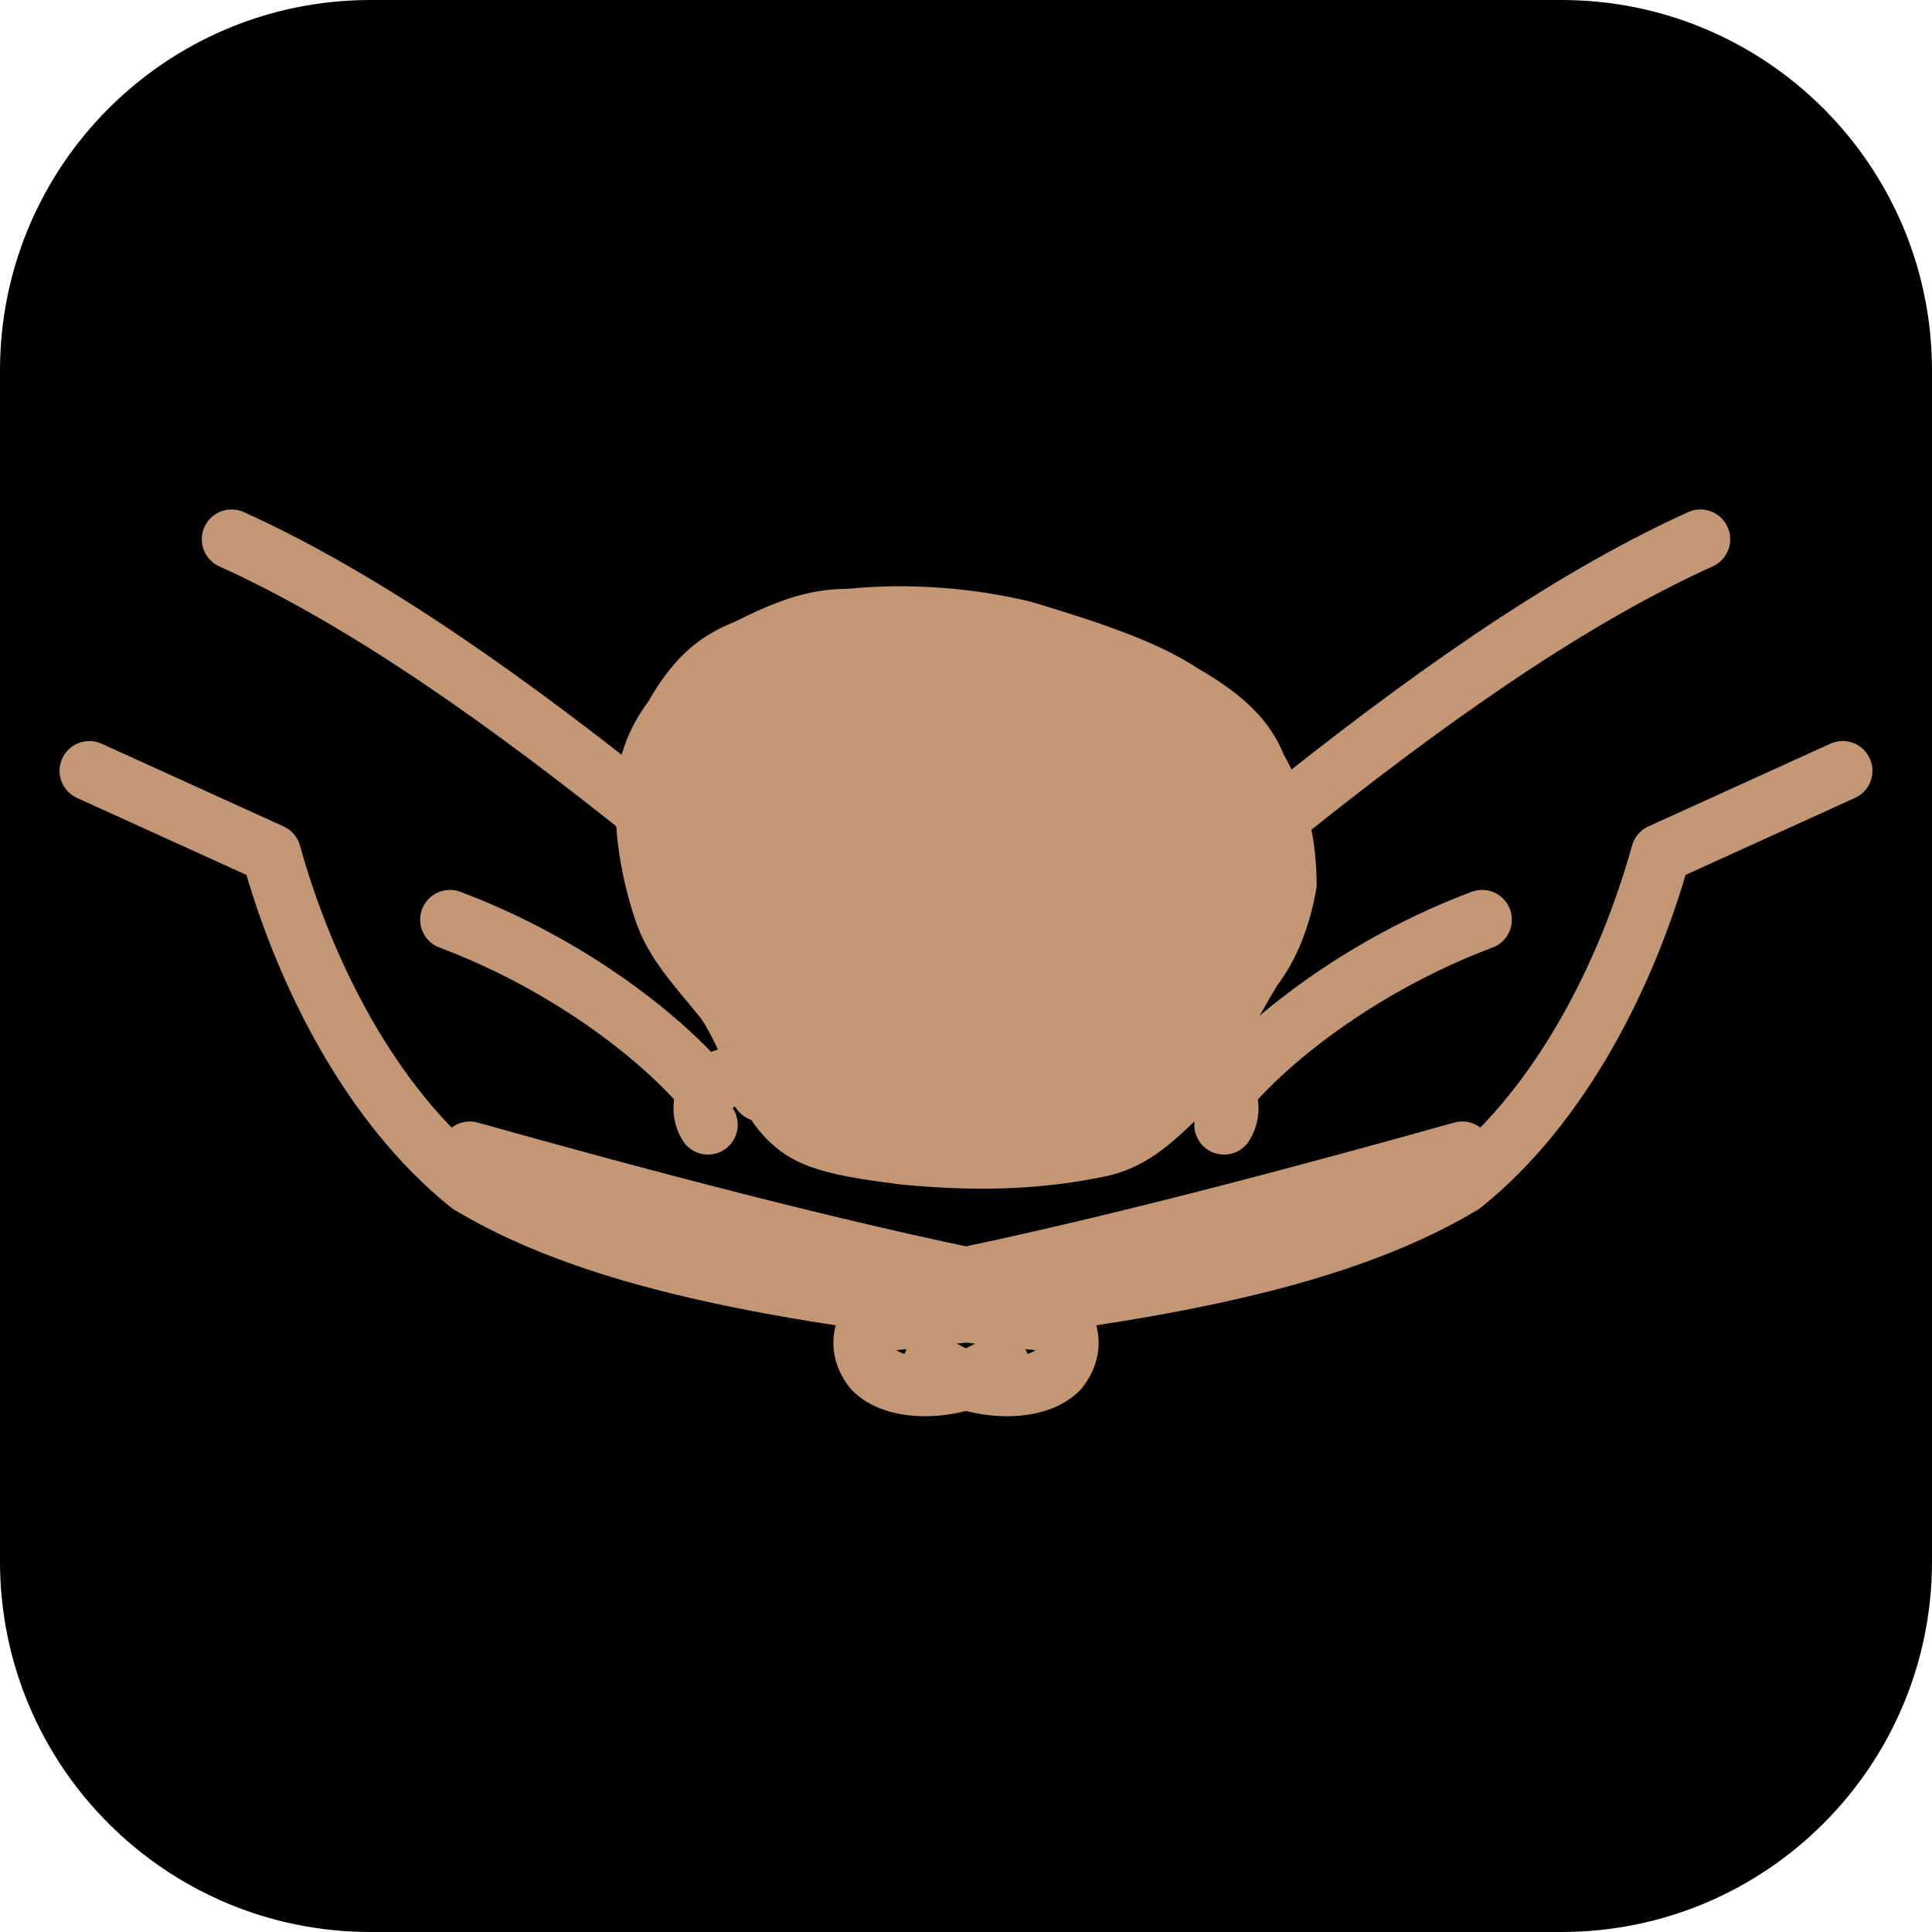
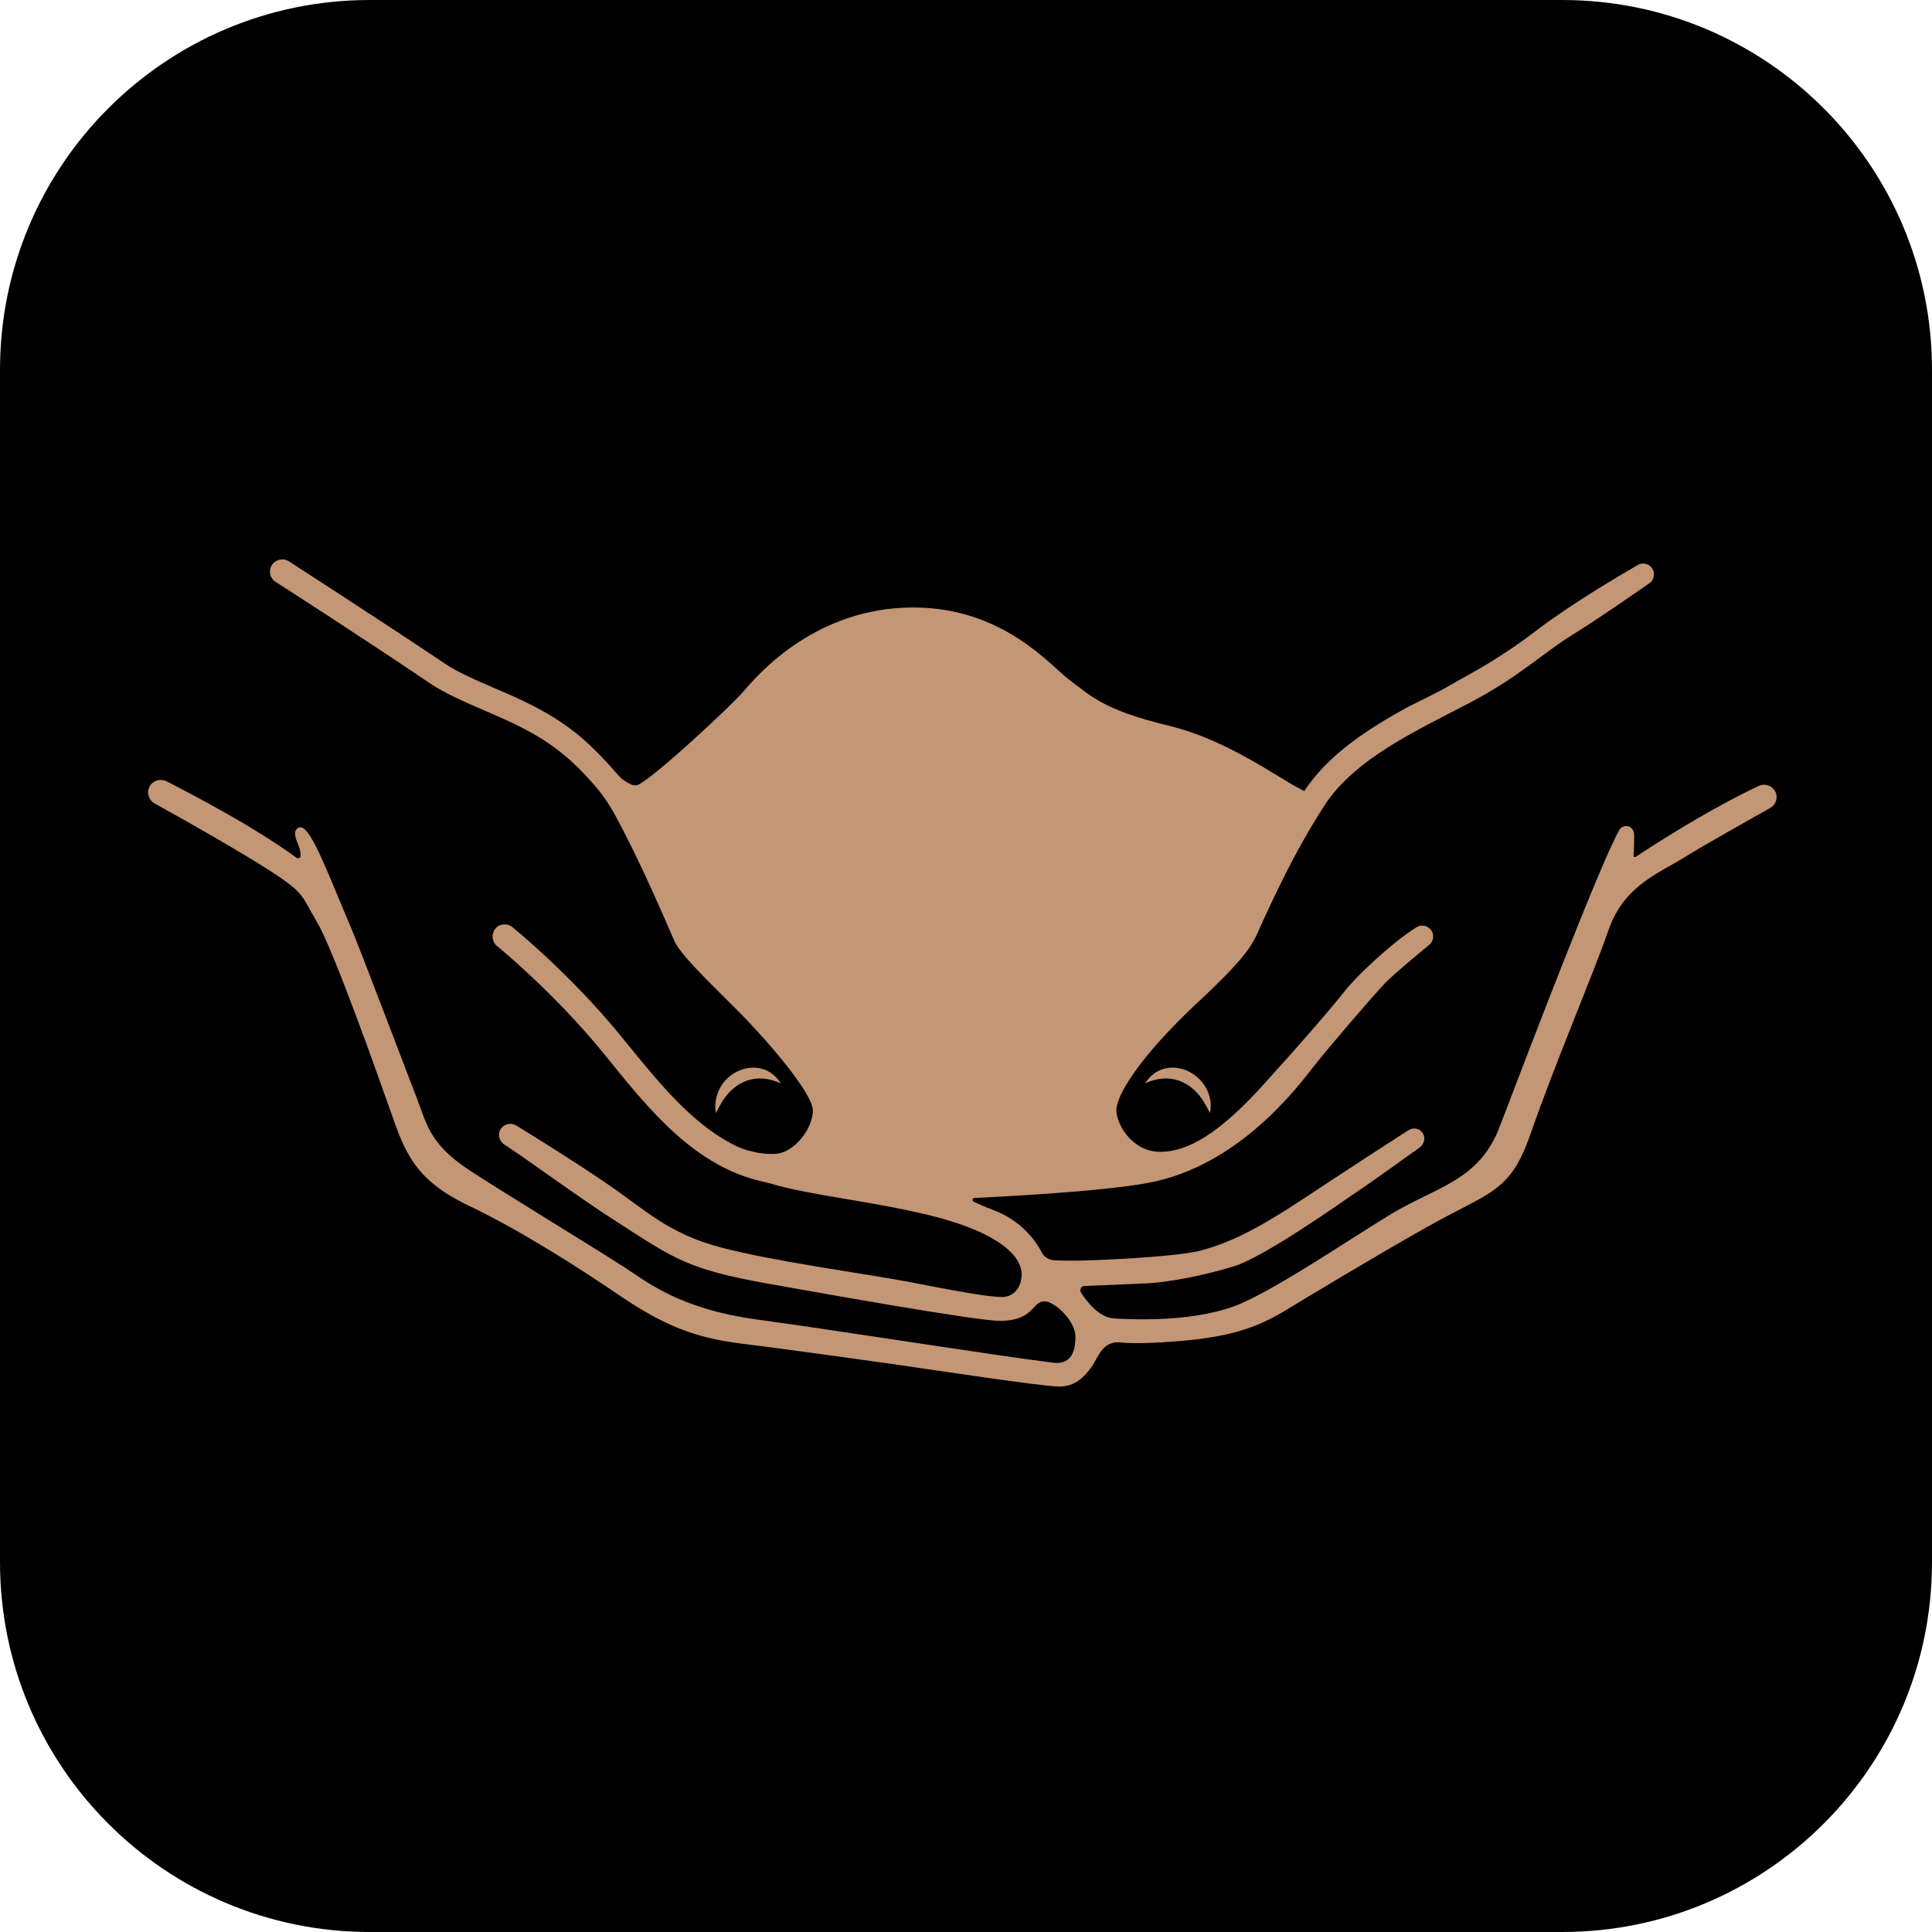
- <svg xmlns="http://www.w3.org/2000/svg" viewBox="54 11 292 292">
-   <rect x="54" y="11" width="292" height="292" rx="56" fill="#000" />
-   <g fill="none" stroke="#C39675" stroke-width="9" stroke-linecap="round" stroke-linejoin="round">
-     <path d="M89 92.5C110 102 132 118 152 134M67.5 127.5L95 140C100 158 110 178 125 190C145 202 175 207 215 211M122 150C138 156 152 166 160 175M161 181A4.5 4.5 0 1 1 169 176M125 185C150 192 180 200 205 205C214 207 218 213 214 218C210 222 200 221 195 217" />
-     <path transform="translate(400 0) scale(-1 1)" d="M89 92.5C110 102 132 118 152 134M67.5 127.5L95 140C100 158 110 178 125 190C145 202 175 207 215 211M122 150C138 156 152 166 160 175M161 181A4.5 4.5 0 1 1 169 176M125 185C150 192 180 200 205 205C214 207 218 213 214 218C210 222 200 221 195 217" />
+ <svg xmlns="http://www.w3.org/2000/svg" viewBox="0 0 1024 1024">
+   <rect width="1024" height="1024" rx="196" fill="#000" />
+   <g fill="#C39675" transform="translate(512 512) scale(1.62) translate(-512 -418)">
+     <path d="M776.2 360.1C775 358.7 772.9 358.3 771.3 359.1C753.8 367.4 735.6 379.3 731.1 382.3C730.8 382.5 730.3 382.2 730.4 381.8C730.6 379.9 730.6 377 730.6 375C730.6 373.8 729.8 372.6 728.7 372.3C727.5 372 726.3 372.5 725.7 373.6C719.4 384.7 696.6 444.4 686.6 470.6C679.9 488.3 665.9 490.2 651 499.2C636.1 508.3 616.4 521.8 602.7 528.1C588.3 534.7 566.7 533.7 560.4 533.3C555.5 533 551.5 527.8 549.6 524.8C549.1 523.9 549.7 522.7 550.8 522.7C555.3 522.5 565.5 522.1 571.7 521.8C578.5 521.4 589.8 519.3 599.5 516.3C609.5 513.3 634.7 495.4 638.7 492.7C642.4 490.3 654.7 481.5 660.4 477.4C661.9 476.3 662.4 474.3 661.5 472.8C660.5 471.1 658.4 470.7 656.8 471.7C651.2 475.3 637.4 484.2 624 493.1C606.7 504.6 598.4 508.4 589.2 511C580.8 513.3 552.8 514.4 548.1 514.4C545.6 514.4 542.9 514.4 540.9 514.3C539.2 514.2 537.6 513.3 536.8 511.7C534.9 508.1 530.3 501.4 521.1 497.9C517.7 496.6 515.7 495.7 514.5 495.1C513.9 494.8 514.1 493.9 514.8 493.9C522.8 493.5 555.5 491.9 571.4 489C601.2 483.6 620.6 457.4 625.5 451.2C629.5 446 644.8 428.1 649.2 423.5C652.3 420.4 659.3 414.6 663.4 411.2C664.9 410.1 665.3 408 664.3 406.4C663.2 404.8 661.1 404.3 659.4 405.3C651 410.6 639.5 421.6 636 426.1C632.1 431.1 622.4 442.4 608.7 457.5C594.9 472.6 584.7 478.8 575.6 478.8C566.5 478.8 561.2 470 561.2 465.1C561.2 460.2 569 447.6 587.3 430.4C605.7 413.3 605.8 410.6 609 403.6C612.3 396.5 619.2 381.1 629.2 365.6C639.1 350.2 659.4 341 676.2 332.2C693.1 323.4 700.4 315.8 710.8 309.4C718.4 304.7 729.9 296.7 735.4 292.9C737 291.9 737.6 289.8 736.6 288.1C735.7 286.4 733.4 285.8 731.8 286.8C725.6 290.4 710.4 299.3 699.2 307.8C685.7 318.1 677.7 321.9 670.1 326.3C667.1 328.1 662.6 330.2 657.3 332.9C657.3 332.9 657.3 332.9 657.2 332.9C643.9 340.2 630.4 348.7 622.4 361.2C612.5 376.5 605.5 391.8 602.1 399.2L601.6 400.2C601.3 400.9 601 401.5 600.8 402.1C598.6 407.1 597.2 410.1 581.8 424.5C573.1 432.6 553.1 452.7 553.1 465.1C553.1 470.7 556.3 477.7 562.1 482.2C545.2 484.3 520 485.6 514.4 485.8C510.4 486 507.1 488.8 506.2 492.7C506.2 492.7 506.2 492.8 506.2 492.8C504.7 492.4 503 491.9 501.3 491.5C491.9 489.2 482.2 487.6 473.7 486.2C468.9 485.4 464.3 484.6 460.1 483.7C466 479.3 470 471.9 470 465.3C470 461.8 468.7 456.9 459.3 445.1C454.5 439 448 431.8 441.9 425.7C440.9 424.7 439.9 423.7 438.8 422.7C433.3 417.2 425 408.9 423.8 406.3C423.6 405.8 423.2 404.8 422.6 403.4C419.4 396 411.9 378.6 404.1 364.4C402.5 361.4 400.6 358.6 398.6 355.9C398.5 355.9 398.5 355.9 398.5 355.9C394.4 351.1 389.9 346.4 385.5 342.7C376.2 335 366.2 330.7 357.3 326.9C351.5 324.4 345.9 322 341.4 319C317.4 302.9 290.7 285.8 290.5 285.6C288.6 284.4 286.1 285 284.9 286.8C283.7 288.7 284.3 291.2 286.1 292.3C286.4 292.5 313.1 309.6 336.9 325.7C342.1 329.1 348 331.6 354.2 334.3C363 338.1 372 341.9 380.4 348.9C383.5 351.4 386.6 354.5 389.6 357.9C392.5 361.1 394.9 364.5 397 368.3C406.1 384.9 415 406.3 416.5 409.6C418.4 414.1 427.1 422.4 436.2 431.5C446.7 441.9 461.9 459.6 461.9 465.3C461.9 471 455.9 479.5 449 479.5C446.6 479.5 444.3 479.3 442.1 478.7C439.8 478.2 437.6 477.4 435.6 476.3C422.2 469.3 411.8 456.5 401.6 444L399.4 441.3C383.1 421.2 364.4 405.9 363.6 405.3C361.9 403.9 359.4 404.1 358 405.8C356.6 407.6 356.9 410.1 358.6 411.5C358.8 411.6 377.4 426.9 393.2 446.3L395.4 449C408.6 465.3 423.2 483.3 444.9 488.4C445.9 488.6 446.8 488.9 447.8 489.1C460.6 493 480.4 494.8 499.4 499.4C525.1 505.6 530.2 514.1 530.2 518.8C530.2 523.6 527.2 526.3 523.8 526.3C519 526.3 506.9 524 492.5 521.2C478 518.5 449.4 514.7 431.9 510.1C414.3 505.5 406.8 497.5 394.2 489C384.6 482.4 370.9 473.9 364.9 470.2C363.4 469.3 361.5 469.5 360.3 470.7C358.6 472.3 359 475 360.8 476.3C371.4 483.3 384.6 493.3 399 502.5C416.2 513.5 421 517.3 447.1 521.9C466.1 525.3 515.3 534.1 523.1 534.1C534.3 534.1 533.6 527.7 537.6 527.7C541.1 527.7 547.8 534.2 547.8 539.2C547.8 542.3 547.4 548.6 540.6 547.8C522.4 545.6 469.2 537.1 443.9 533.7C417.9 530.2 407.2 521 400.3 516.6C386.7 507.9 363.7 494 349.8 485C335.9 475.9 335.7 469.6 331.5 459.1C327.4 448.5 314.2 413.6 311.1 406.2C302.3 385.5 297.3 371.4 293.7 372.7C292.6 373.2 291.8 374.4 293.4 378C294.1 379.6 294.3 380.9 294.3 381.8C294.4 382.6 293.6 383 293 382.6C278.7 372.2 258.9 361.9 250.5 357.6C248.6 356.6 246.1 357.2 245 359.1C243.8 361.1 244.5 363.6 246.5 364.8C258.1 371.2 273.9 380.2 284.4 386.9C295.9 394.4 294.5 394.9 299.7 403.7C305 412.6 319.4 453.2 323.9 466C328.4 478.8 331.6 488 349.3 496.4C367 504.9 385.9 517.1 399.4 526.3C413 535.4 423 539.6 438.2 541.5C451.1 543.1 470.6 545.8 486.4 548C502.3 550.3 537.3 555.6 542.5 555.6C547.8 555.6 550.6 552.4 552.6 549.8C554.7 547.2 555.8 542.9 559.2 541.6C562.6 540.2 560.9 542.5 583.2 540.6C605.5 538.6 612.3 533.2 623.1 526.7C637.4 518.1 661.6 503.7 672.5 498.2C685.9 491.3 691.1 488.8 696.5 473.5C704.9 449.3 716.8 421.8 722.3 406C727.3 391.8 738.4 387.8 747.3 382.3C753.9 378.2 768.2 370.2 775.1 366.3C777.4 365 777.9 362 776.2 360.1" />
+     <path d="M451.4 456.4C445.4 446.8 431.5 451.7 430.1 462.3C429.9 463.6 429.9 464.9 430.2 466.1C430.8 465 431.3 463.9 431.9 462.9C436.2 455.6 443.5 452.7 451.4 456.4" />
+     <path d="M570.6 456.4C578.5 452.7 585.8 455.6 590.1 462.9C590.7 463.9 591.2 465 591.8 466.1C592.1 464.9 592.1 463.6 592 462.3C590.5 451.7 576.6 446.8 570.6 456.4" />
+     <path d="M625.4 361.9C625.2 362.3 624.9 362.7 624.7 363.1C615.4 377.4 611.2 394.4 601.5 408.5C591 423.8 574.1 433.7 563.3 448.7C555.3 459.9 556.3 474.6 567.6 483.5C550.5 485.7 533.2 487 515.9 488.3C513.6 488.4 511 488.8 509.7 490.8C509 491.9 508.9 493.6 507.7 494.4C506.8 495 505.6 494.7 504.5 494.5C495.9 492.5 487.3 490.8 478.6 489.4C474.4 488.7 469.9 488.4 465.8 487.4C462.2 486.5 458.7 485.2 455 484.5C462.6 478.9 468.5 470.1 465.2 460.5C463.3 455.1 459.4 450.6 455.9 446.1C452 441.2 448.3 436 443.6 431.7C440.7 429 437.5 426.7 434.5 424C417.6 408.8 412 385.3 400.7 366.2C399.4 364 396 360.6 395.4 358.2C395.3 357.8 395.9 354 396.3 354C397.5 355.4 401.3 358.5 403.1 358.8C403.4 358.9 403.8 358.9 404.1 358.9C407.1 358.9 434.9 333.3 439.7 327.6C444.5 322 463.3 300.7 494.7 300.7C524.5 300.7 539.9 320.1 546.2 324.7C552.5 329.2 556.3 334.1 578.4 339.4C600.5 344.8 617.8 359.6 625.4 361.9" />
  </g>
-   <path fill="#C39675" d="M152 117C156 110 160 107 165 105C171 102 176 100 182 100C192 99 202 100 210 102C220 105 229 108 235 112C242 116 246 120 248 125C252 132 253 139 253 145C252 151 250 156 247 160C244 165 242 169 240 172C238 176 237 178 235 180C230 185 226 188 220 189C210 191 200 191 190 190C182 189 176 188 172 185C168 182 166 178 165 175C163 171 162 168 160 165C156 160 152 156 150 150C148 144 147 138 147 132C147 126 149 121 152 117Z" />
</svg>
